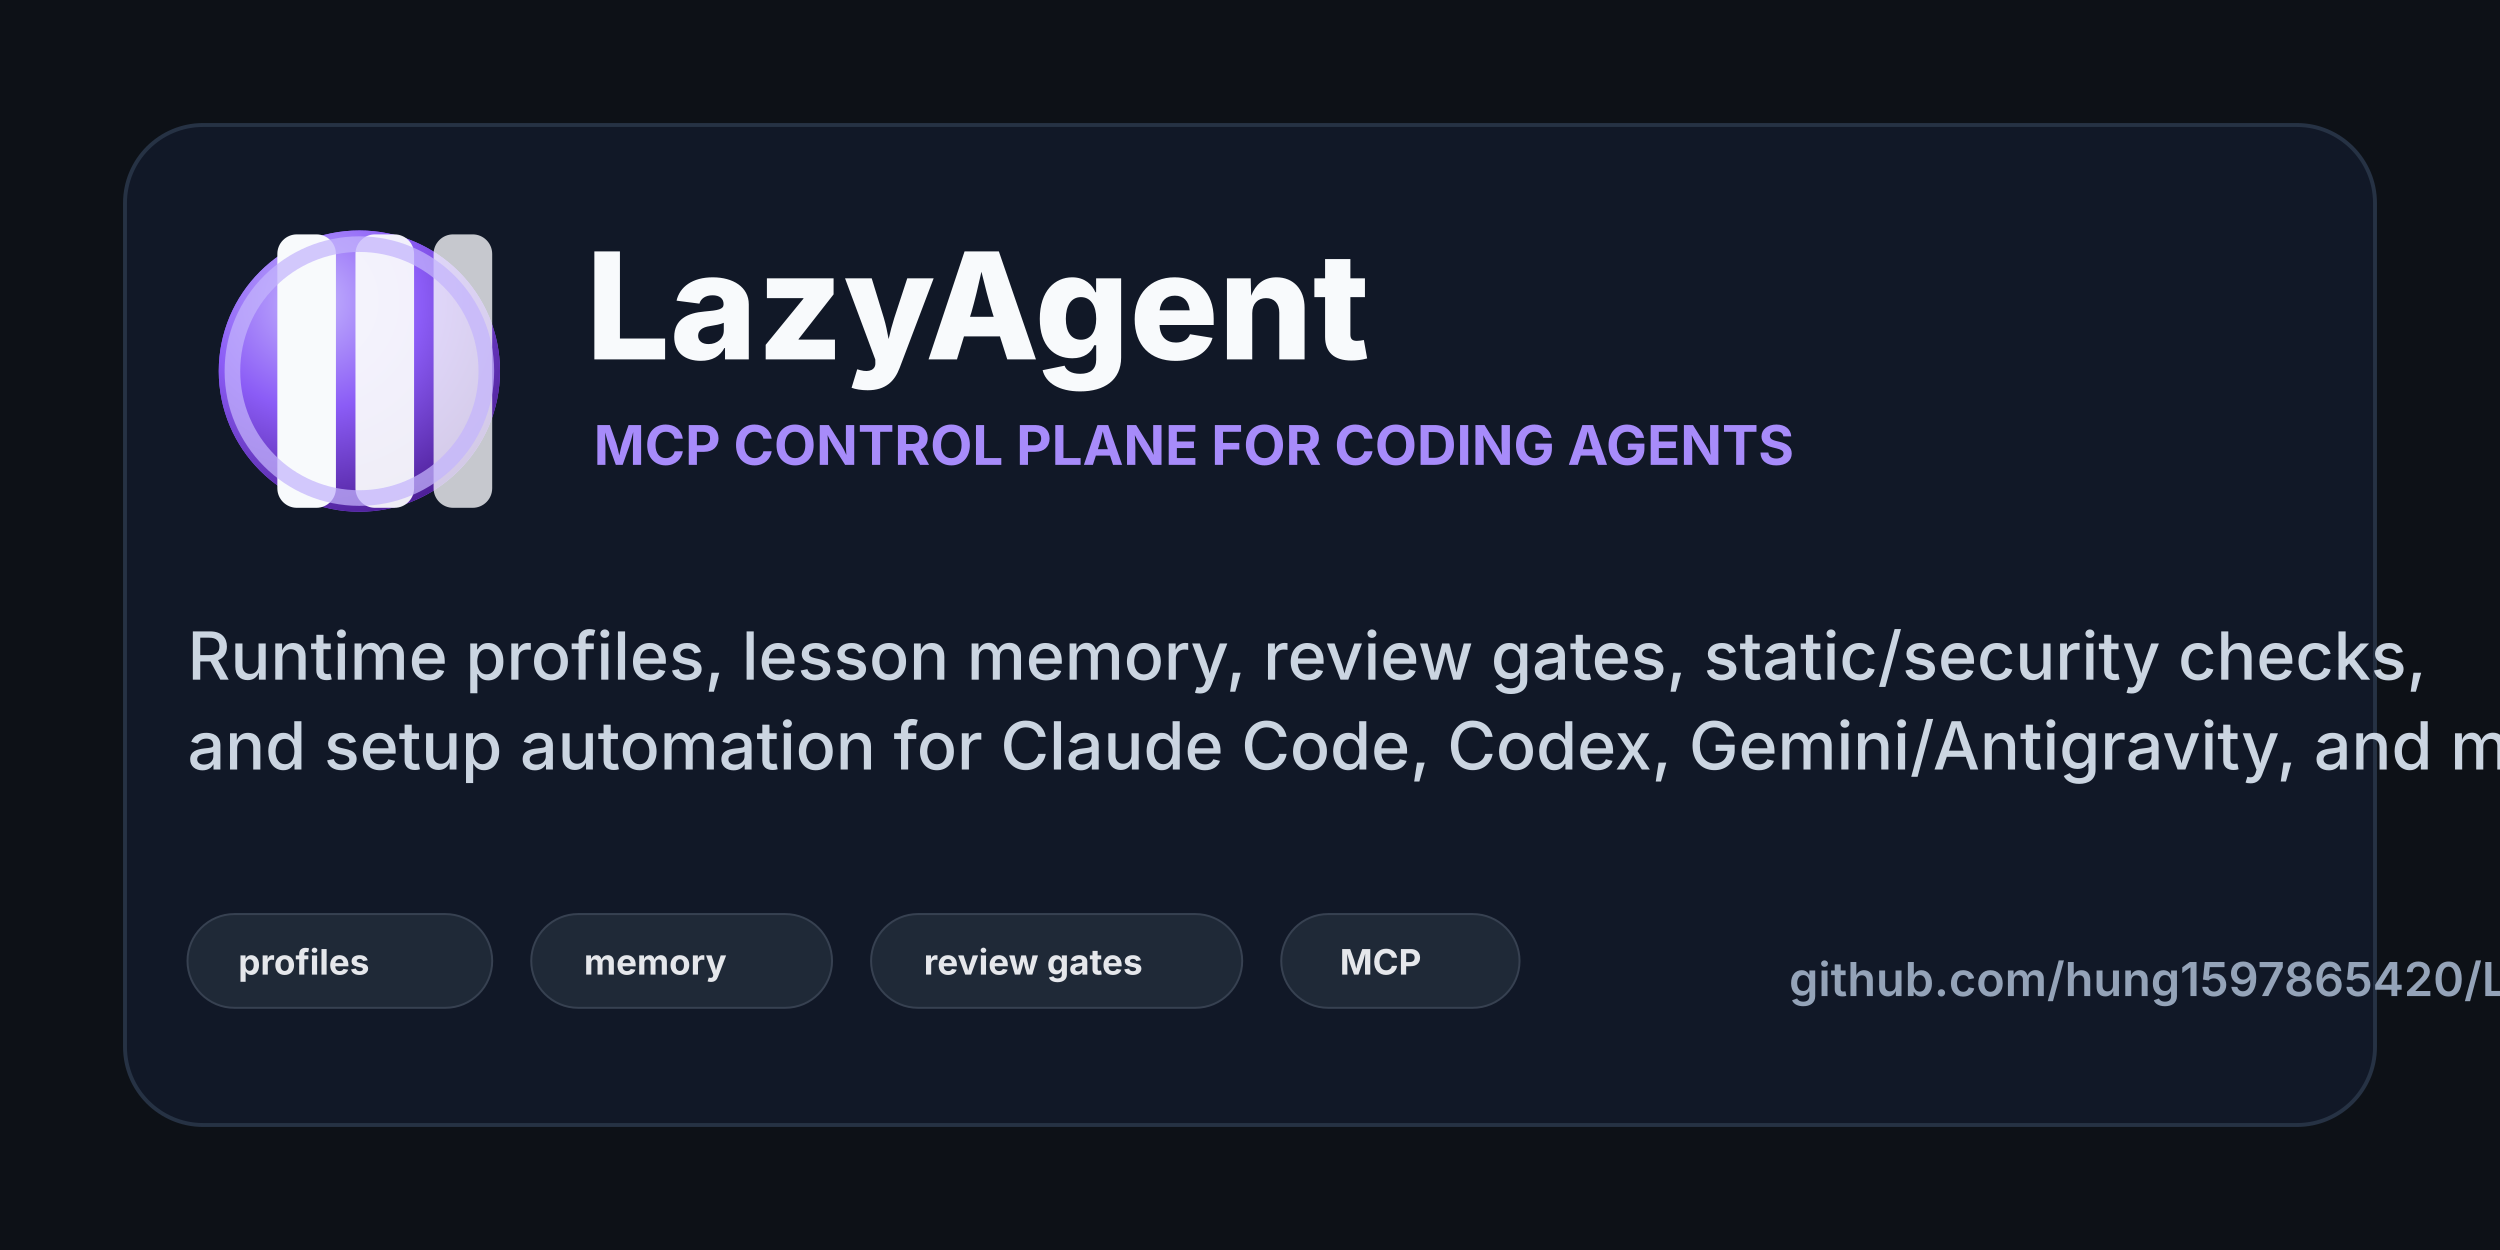
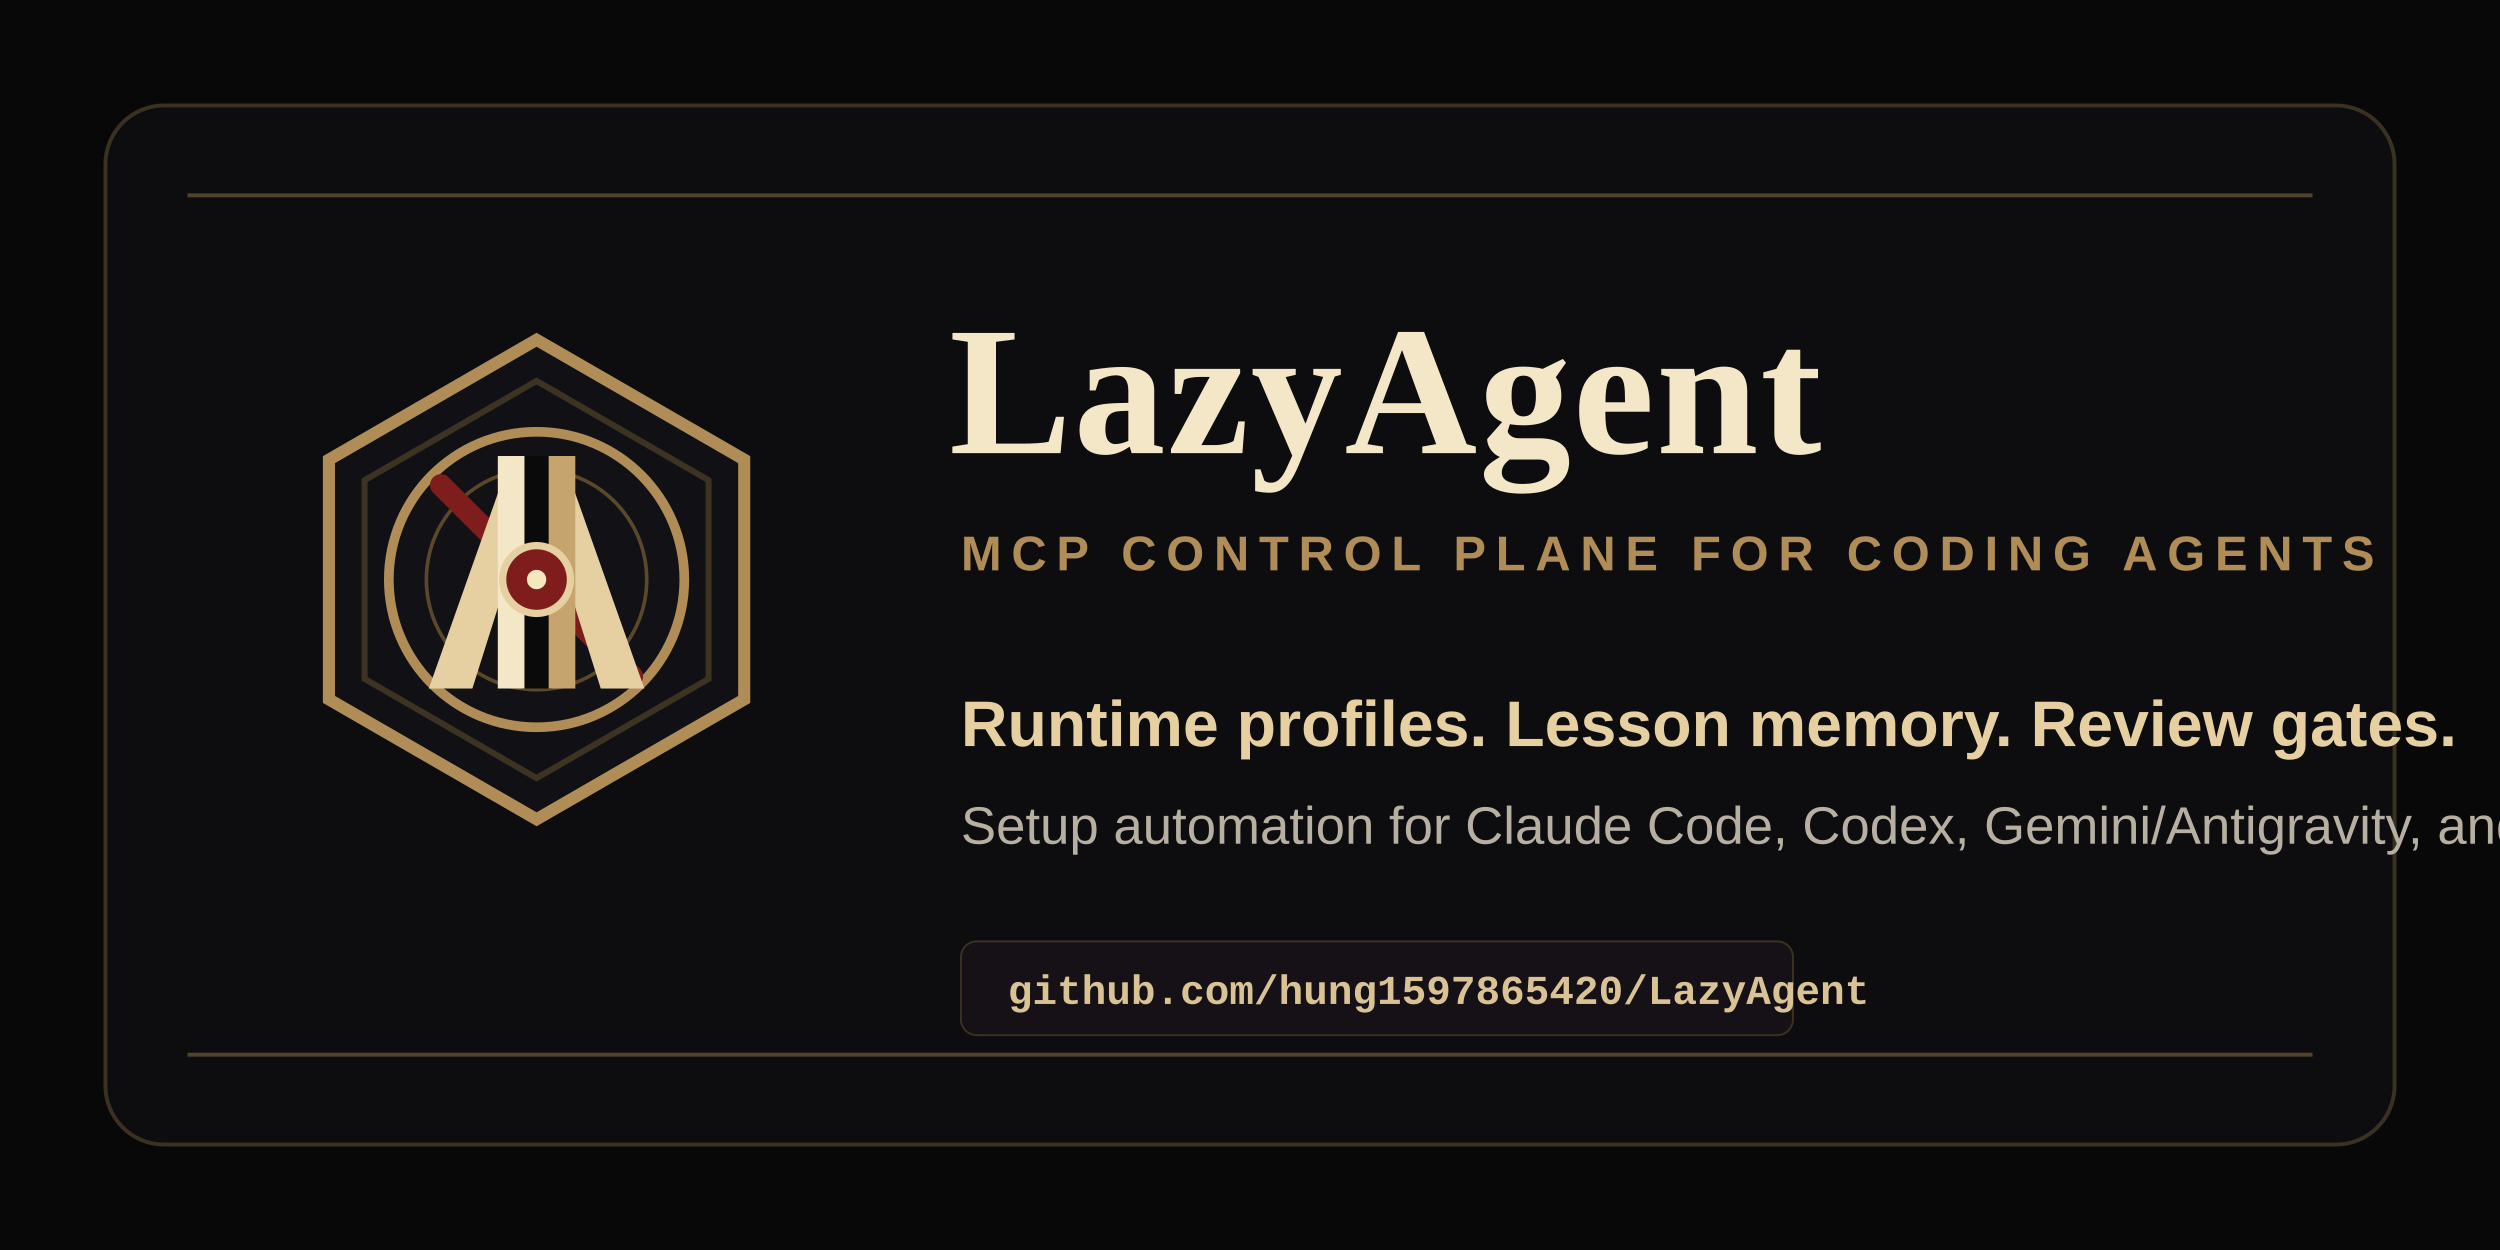
<svg xmlns="http://www.w3.org/2000/svg" width="1280" height="640" viewBox="0 0 1280 640" fill="none" role="img" aria-labelledby="title desc">
-   <rect width="1280" height="640" fill="#0D1117" />
-   <rect x="64" y="64" width="1152" height="512" rx="40" fill="#111827" stroke="#263244" stroke-width="2" />
-   <circle cx="184" cy="190" r="72" fill="#8B5CF6" />
-   <circle cx="184" cy="190" r="72" fill="url(#paint0_radial)" />
-   <path d="M142 130C142 124.477 146.477 120 152 120H162C167.523 120 172 124.477 172 130V250C172 255.523 167.523 260 162 260H152C146.477 260 142 255.523 142 250V130Z" fill="#F8FAFC" />
-   <path d="M182 130C182 124.477 186.477 120 192 120H202C207.523 120 212 124.477 212 130V250C212 255.523 207.523 260 202 260H192C186.477 260 182 255.523 182 250V130Z" fill="#F8FAFC" fill-opacity="0.94" />
-   <path d="M222 130C222 124.477 226.477 120 232 120H242C247.523 120 252 124.477 252 130V250C252 255.523 247.523 260 242 260H232C226.477 260 222 255.523 222 250V130Z" fill="#F8FAFC" fill-opacity="0.78" />
-   <path d="M119 190C119 154.101 148.101 125 184 125C219.899 125 249 154.101 249 190C249 225.899 219.899 255 184 255C148.101 255 119 225.899 119 190Z" stroke="#C4B5FD" stroke-width="8" stroke-opacity="0.72" />
-   <text x="300" y="184" fill="#F8FAFC" font-family="Inter, Segoe UI, Arial, sans-serif" font-size="76" font-weight="800">LazyAgent</text>
-   <text x="304" y="238" fill="#A78BFA" font-family="Inter, Segoe UI, Arial, sans-serif" font-size="28" font-weight="700">MCP CONTROL PLANE FOR CODING AGENTS</text>
-   <text x="96" y="348" fill="#CBD5E1" font-family="Inter, Segoe UI, Arial, sans-serif" font-size="34" font-weight="500">Runtime profiles, lesson memory, review gates, static/security checks,</text>
-   <text x="96" y="394" fill="#CBD5E1" font-family="Inter, Segoe UI, Arial, sans-serif" font-size="34" font-weight="500">and setup automation for Claude Code, Codex, Gemini/Antigravity, and more.</text>
-   <g transform="translate(96 468)">
-     <rect width="156" height="48" rx="24" fill="#1F2937" stroke="#374151" />
-     <text x="26" y="31" fill="#E5E7EB" font-family="Inter, Segoe UI, Arial, sans-serif" font-size="18" font-weight="700">profiles</text>
-     <rect x="176" width="154" height="48" rx="24" fill="#1F2937" stroke="#374151" />
-     <text x="203" y="31" fill="#E5E7EB" font-family="Inter, Segoe UI, Arial, sans-serif" font-size="18" font-weight="700">memory</text>
-     <rect x="350" width="190" height="48" rx="24" fill="#1F2937" stroke="#374151" />
-     <text x="377" y="31" fill="#E5E7EB" font-family="Inter, Segoe UI, Arial, sans-serif" font-size="18" font-weight="700">review gates</text>
-     <rect x="560" width="122" height="48" rx="24" fill="#1F2937" stroke="#374151" />
-     <text x="590" y="31" fill="#E5E7EB" font-family="Inter, Segoe UI, Arial, sans-serif" font-size="18" font-weight="700">MCP</text>
+   <rect width="1280" height="640" fill="#080809" />
+   <rect x="54" y="54" width="1172" height="532" rx="30" fill="#0D0D10" stroke="#3A3122" stroke-width="2" />
+   <path d="M96 100H1184" stroke="#B08D57" stroke-opacity="0.42" stroke-width="2" />
+   <path d="M96 540H1184" stroke="#B08D57" stroke-opacity="0.42" stroke-width="2" />
+   <g transform="translate(116 138) scale(0.62)">
+     <path d="M256 58L427.473 157V355L256 454L84.527 355V157L256 58Z" fill="#101015" stroke="#B08D57" stroke-width="10" />
+     <path d="M256 92L398.029 174V338L256 420L113.971 338V174L256 92Z" stroke="#3D3323" stroke-width="5" />
+     <circle cx="256" cy="256" r="122" fill="#111116" stroke="#B08D57" stroke-width="8" />
+     <circle cx="256" cy="256" r="91" stroke="#5B482A" stroke-width="3" />
+     <path d="M177 178L335 336" stroke="#7F1D1D" stroke-width="18" stroke-linecap="round" />
+     <path d="M167 346H203L256 178L309 346H345L277 154H235L167 346Z" fill="#E6D0A2" />
+     <path d="M243 154H269V346H243V154Z" fill="#0A0A0B" />
+     <path d="M224 154H246V346H224V154Z" fill="#F3E7C8" />
+     <path d="M266 154H288V346H266V154Z" fill="#C6A46D" />
+     <circle cx="256" cy="256" r="28" fill="#7F1D1D" stroke="#E6D0A2" stroke-width="6" />
+     <circle cx="256" cy="256" r="8" fill="#F7E7BD" />
  </g>
-   <text x="916" y="510" fill="#94A3B8" font-family="Inter, Segoe UI, Arial, sans-serif" font-size="24" font-weight="600">github.com/hung1597865420/LazyAgent</text>
-   <defs>
-     <radialGradient id="paint0_radial" cx="0" cy="0" r="1" gradientUnits="userSpaceOnUse" gradientTransform="translate(160 154) rotate(49.8991) scale(116.904)">
-       <stop stop-color="#C4B5FD" />
-       <stop offset="0.48" stop-color="#8B5CF6" />
-       <stop offset="1" stop-color="#4C1D95" />
-     </radialGradient>
-   </defs>
+   <text x="486" y="232" fill="#F3E7C8" font-family="Georgia, 'Times New Roman', serif" font-size="94" font-weight="700" letter-spacing="1">LazyAgent</text>
+   <text x="492" y="292" fill="#B08D57" font-family="Segoe UI, Arial, sans-serif" font-size="25" font-weight="800" letter-spacing="5">MCP CONTROL PLANE FOR CODING AGENTS</text>
+   <text x="492" y="382" fill="#E6D0A2" font-family="Segoe UI, Arial, sans-serif" font-size="33" font-weight="650">Runtime profiles. Lesson memory. Review gates.</text>
+   <text x="492" y="432" fill="#B7B0A2" font-family="Segoe UI, Arial, sans-serif" font-size="27" font-weight="500">Setup automation for Claude Code, Codex, Gemini/Antigravity, and compatible MCP clients.</text>
+   <rect x="492" y="482" width="426" height="48" rx="8" fill="#151116" stroke="#3A3122" />
+   <text x="516" y="514" fill="#D9C293" font-family="Consolas, 'Courier New', monospace" font-size="21" font-weight="700">github.com/hung1597865420/LazyAgent</text>
</svg>
